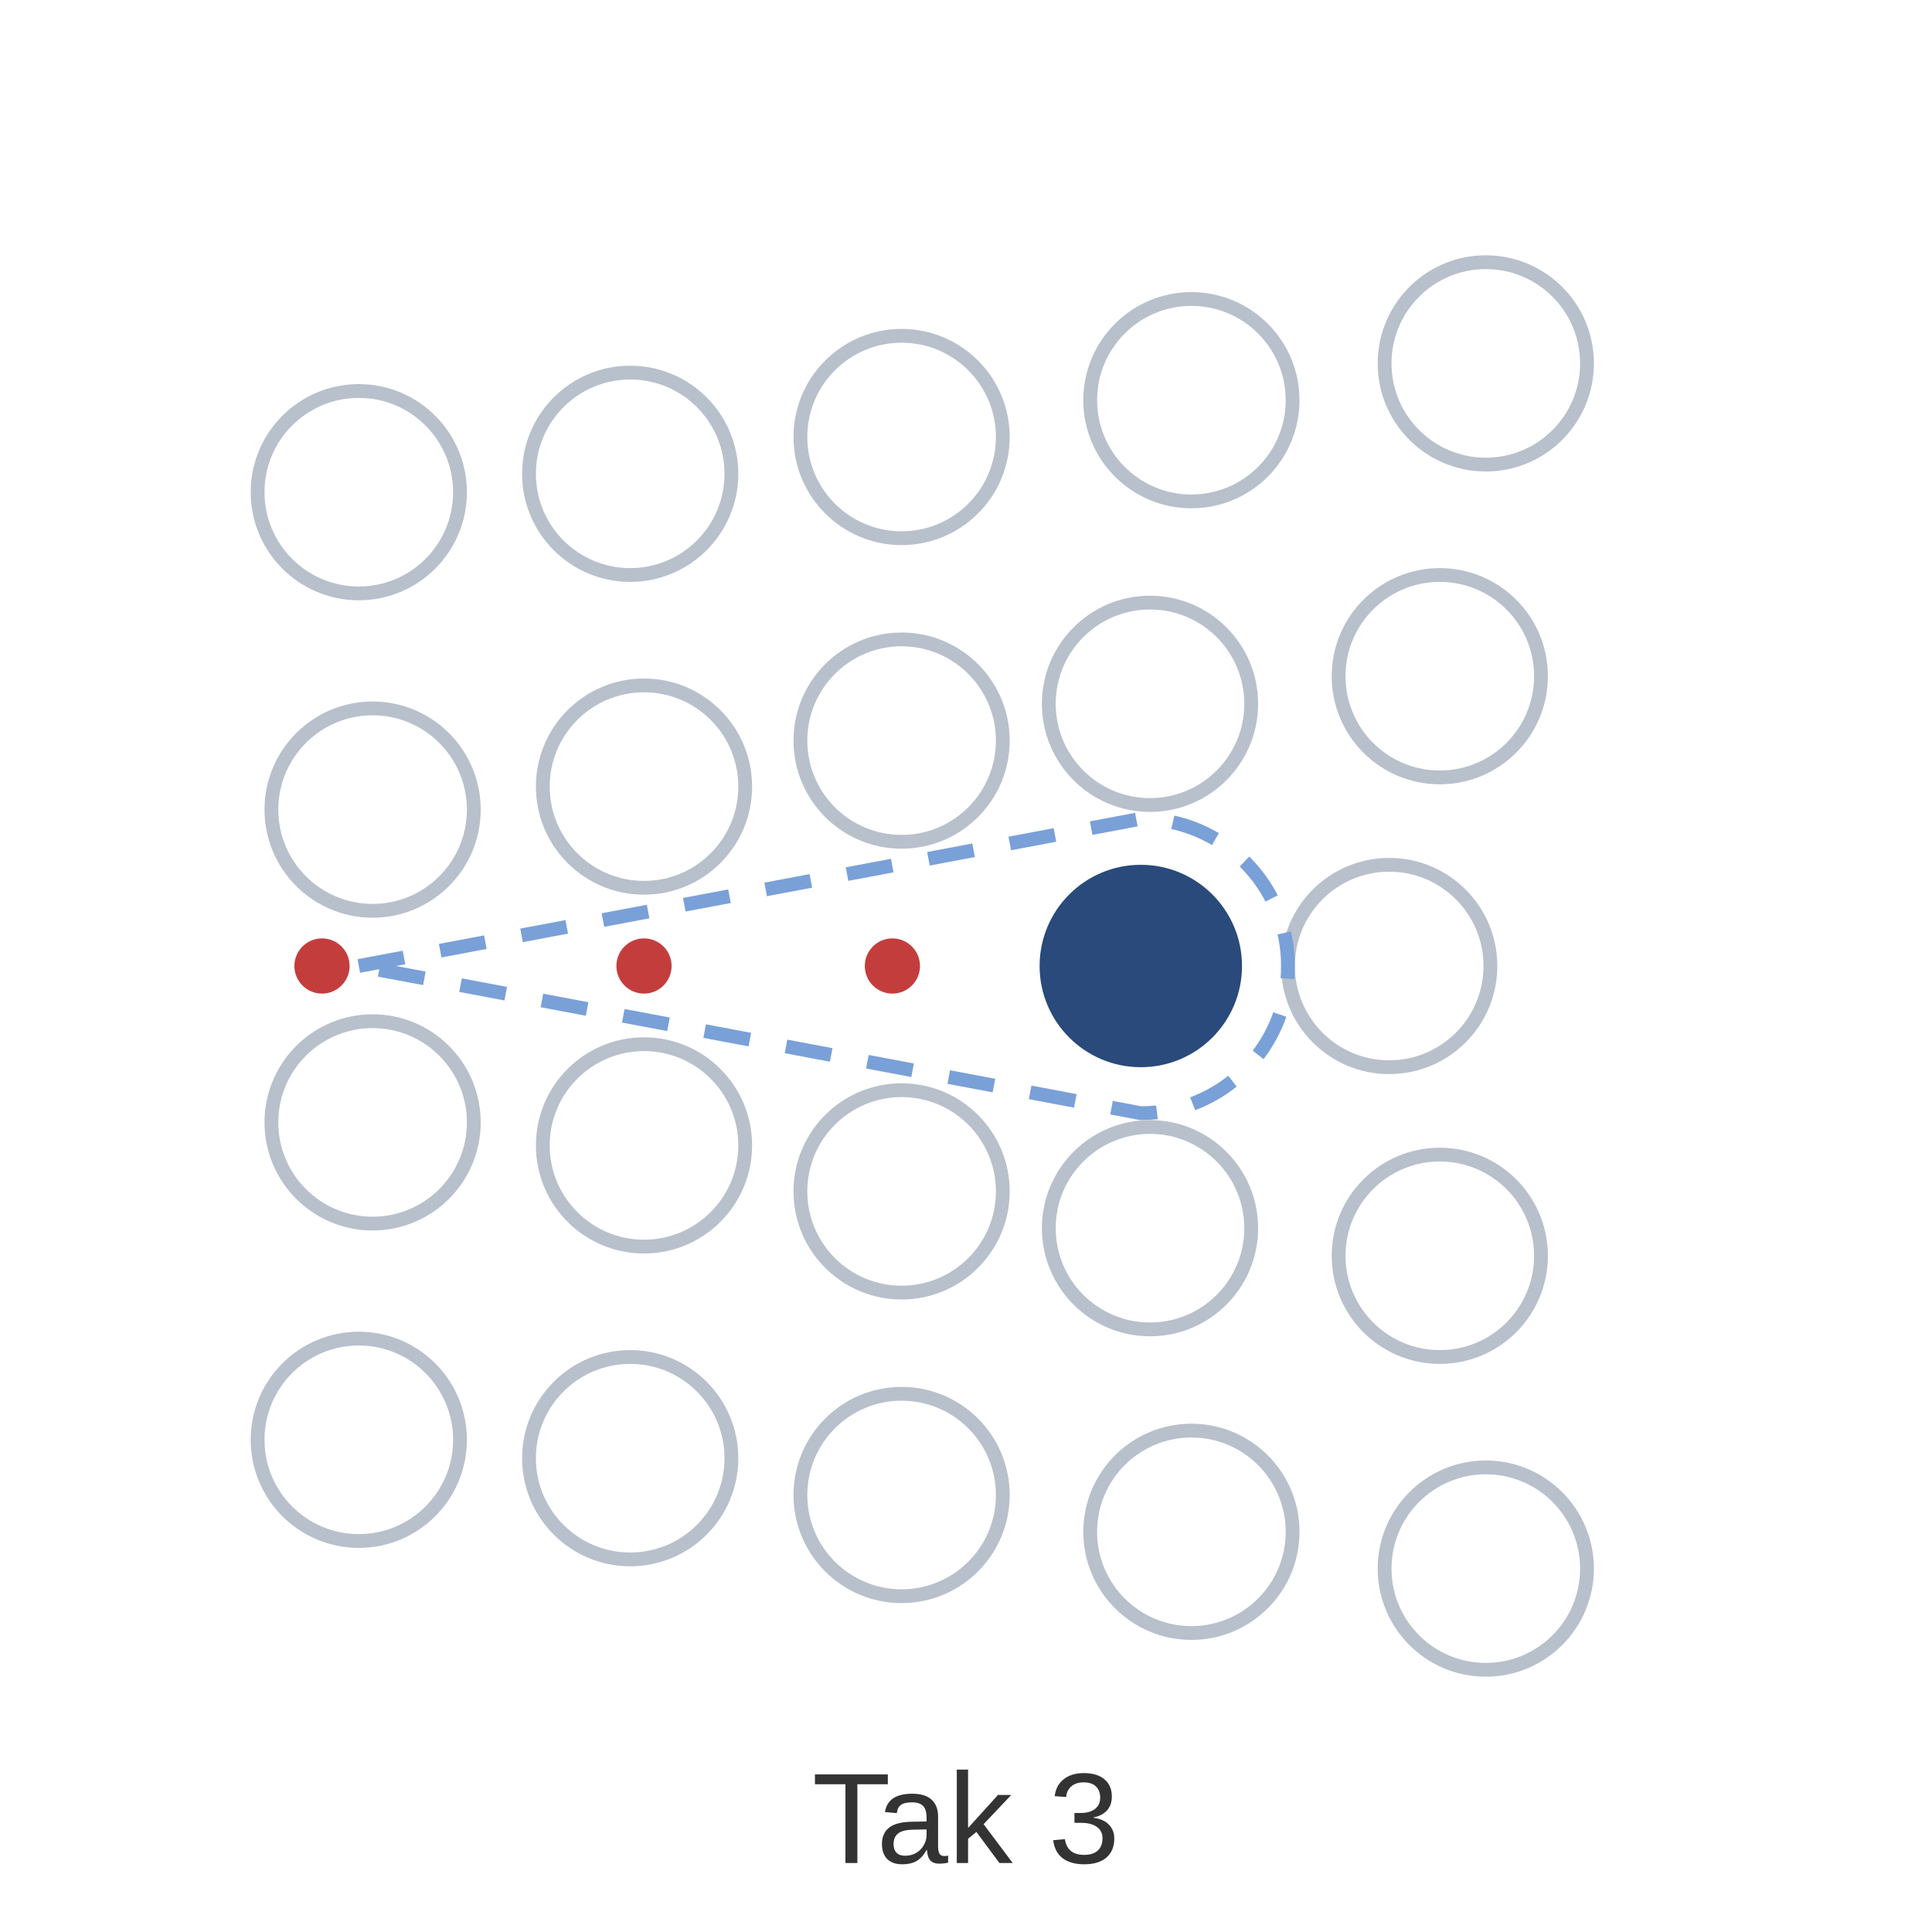
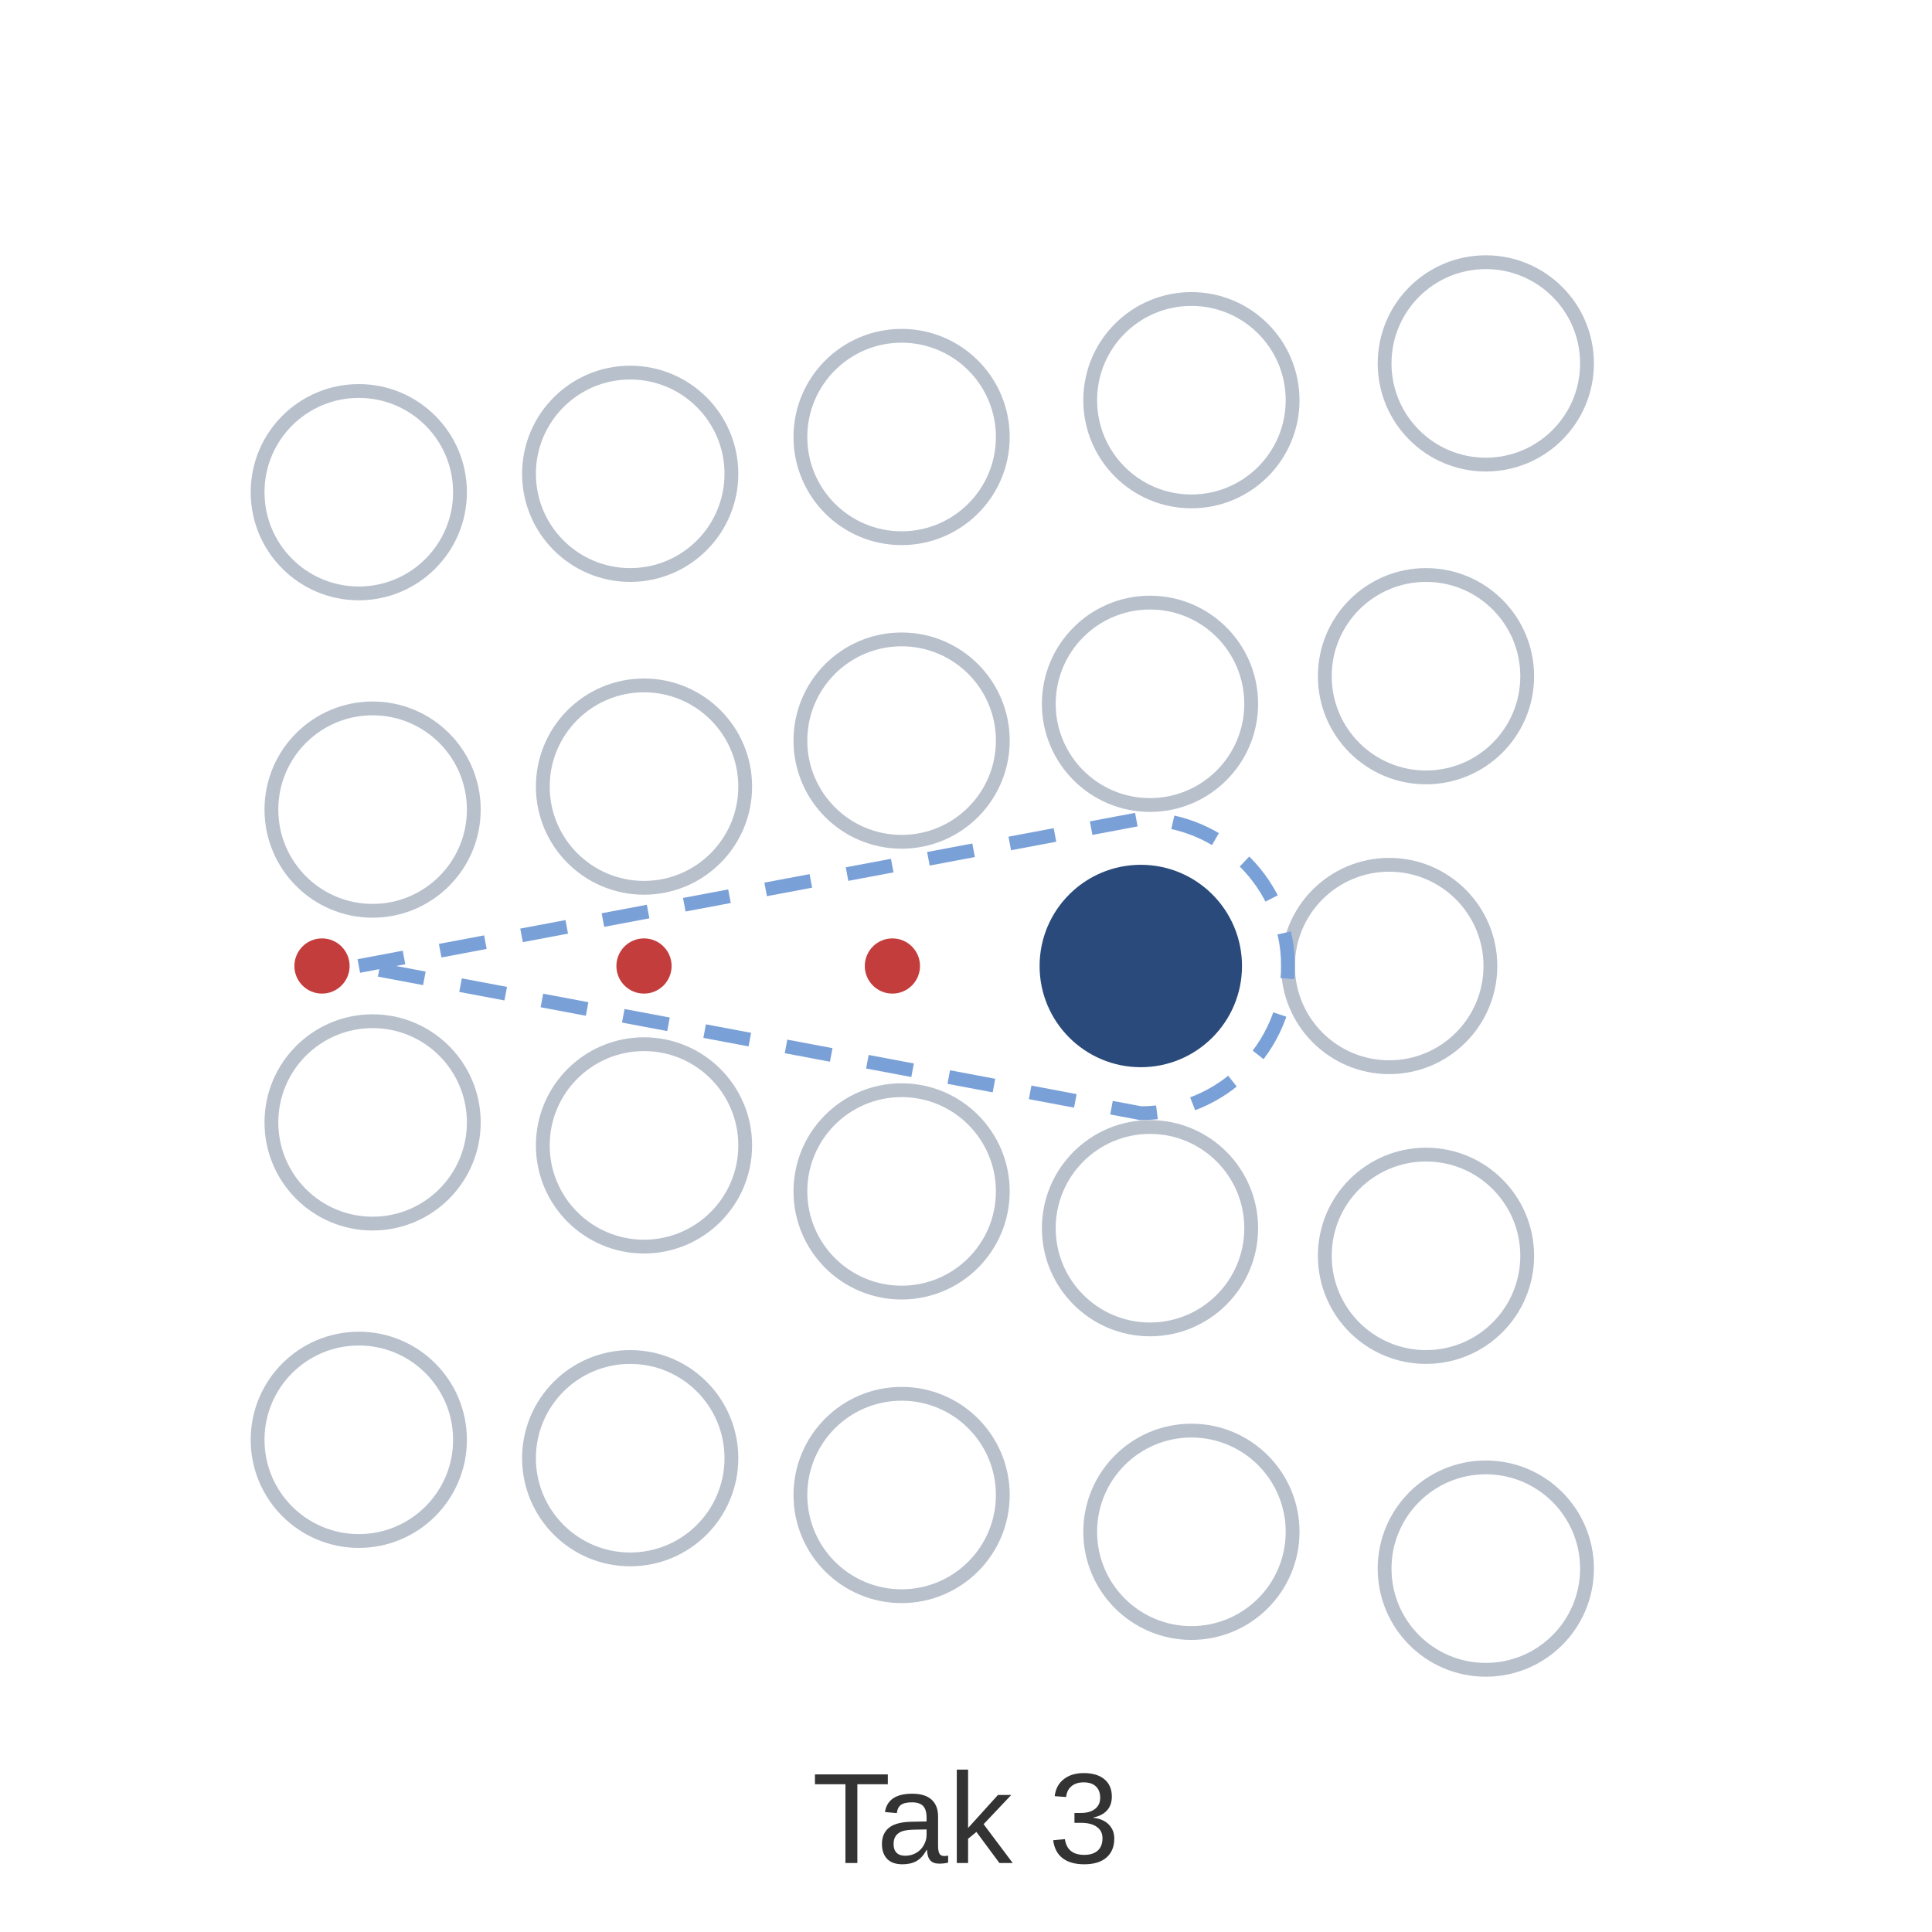
<svg xmlns="http://www.w3.org/2000/svg" width="420" height="420" viewBox="0 0 420 420">
  <rect width="100%" height="100%" fill="white" />
  <g fill="none" stroke="#b8c0cc" stroke-width="3">
    <circle cx="78" cy="107" r="22" />
    <circle cx="137" cy="103" r="22" />
    <circle cx="196" cy="95" r="22" />
    <circle cx="259" cy="87" r="22" />
    <circle cx="323" cy="79" r="22" />
    <circle cx="81" cy="176" r="22" />
    <circle cx="140" cy="171" r="22" />
    <circle cx="196" cy="161" r="22" />
    <circle cx="250" cy="153" r="22" />
-     <circle cx="313" cy="147" r="22" />
+     <circle cx="310" cy="147" r="22" />
    <circle cx="302" cy="210" r="22" />
    <circle cx="81" cy="244" r="22" />
    <circle cx="140" cy="249" r="22" />
    <circle cx="196" cy="259" r="22" />
    <circle cx="250" cy="267" r="22" />
-     <circle cx="313" cy="273" r="22" />
+     <circle cx="310" cy="273" r="22" />
    <circle cx="78" cy="313" r="22" />
    <circle cx="137" cy="317" r="22" />
    <circle cx="196" cy="325" r="22" />
    <circle cx="259" cy="333" r="22" />
    <circle cx="323" cy="341" r="22" />
  </g>
  <circle cx="248" cy="210" r="22" fill="#294a7a" />
  <circle cx="70" cy="210" r="6" fill="#c43d3d" />
  <circle cx="140" cy="210" r="6" fill="#c43d3d" />
  <circle cx="194" cy="210" r="6" fill="#c43d3d" />
  <path d="     M 78 210     L 248 178     A 32 32 0 0 1 248 242     Z" fill="none" stroke="#7aa0d8" stroke-width="3" stroke-dasharray="10 8" />
  <text x="210" y="405" text-anchor="middle" font-family="Arial, sans-serif" font-size="28" fill="#333">
    Tak 3
  </text>
</svg>
